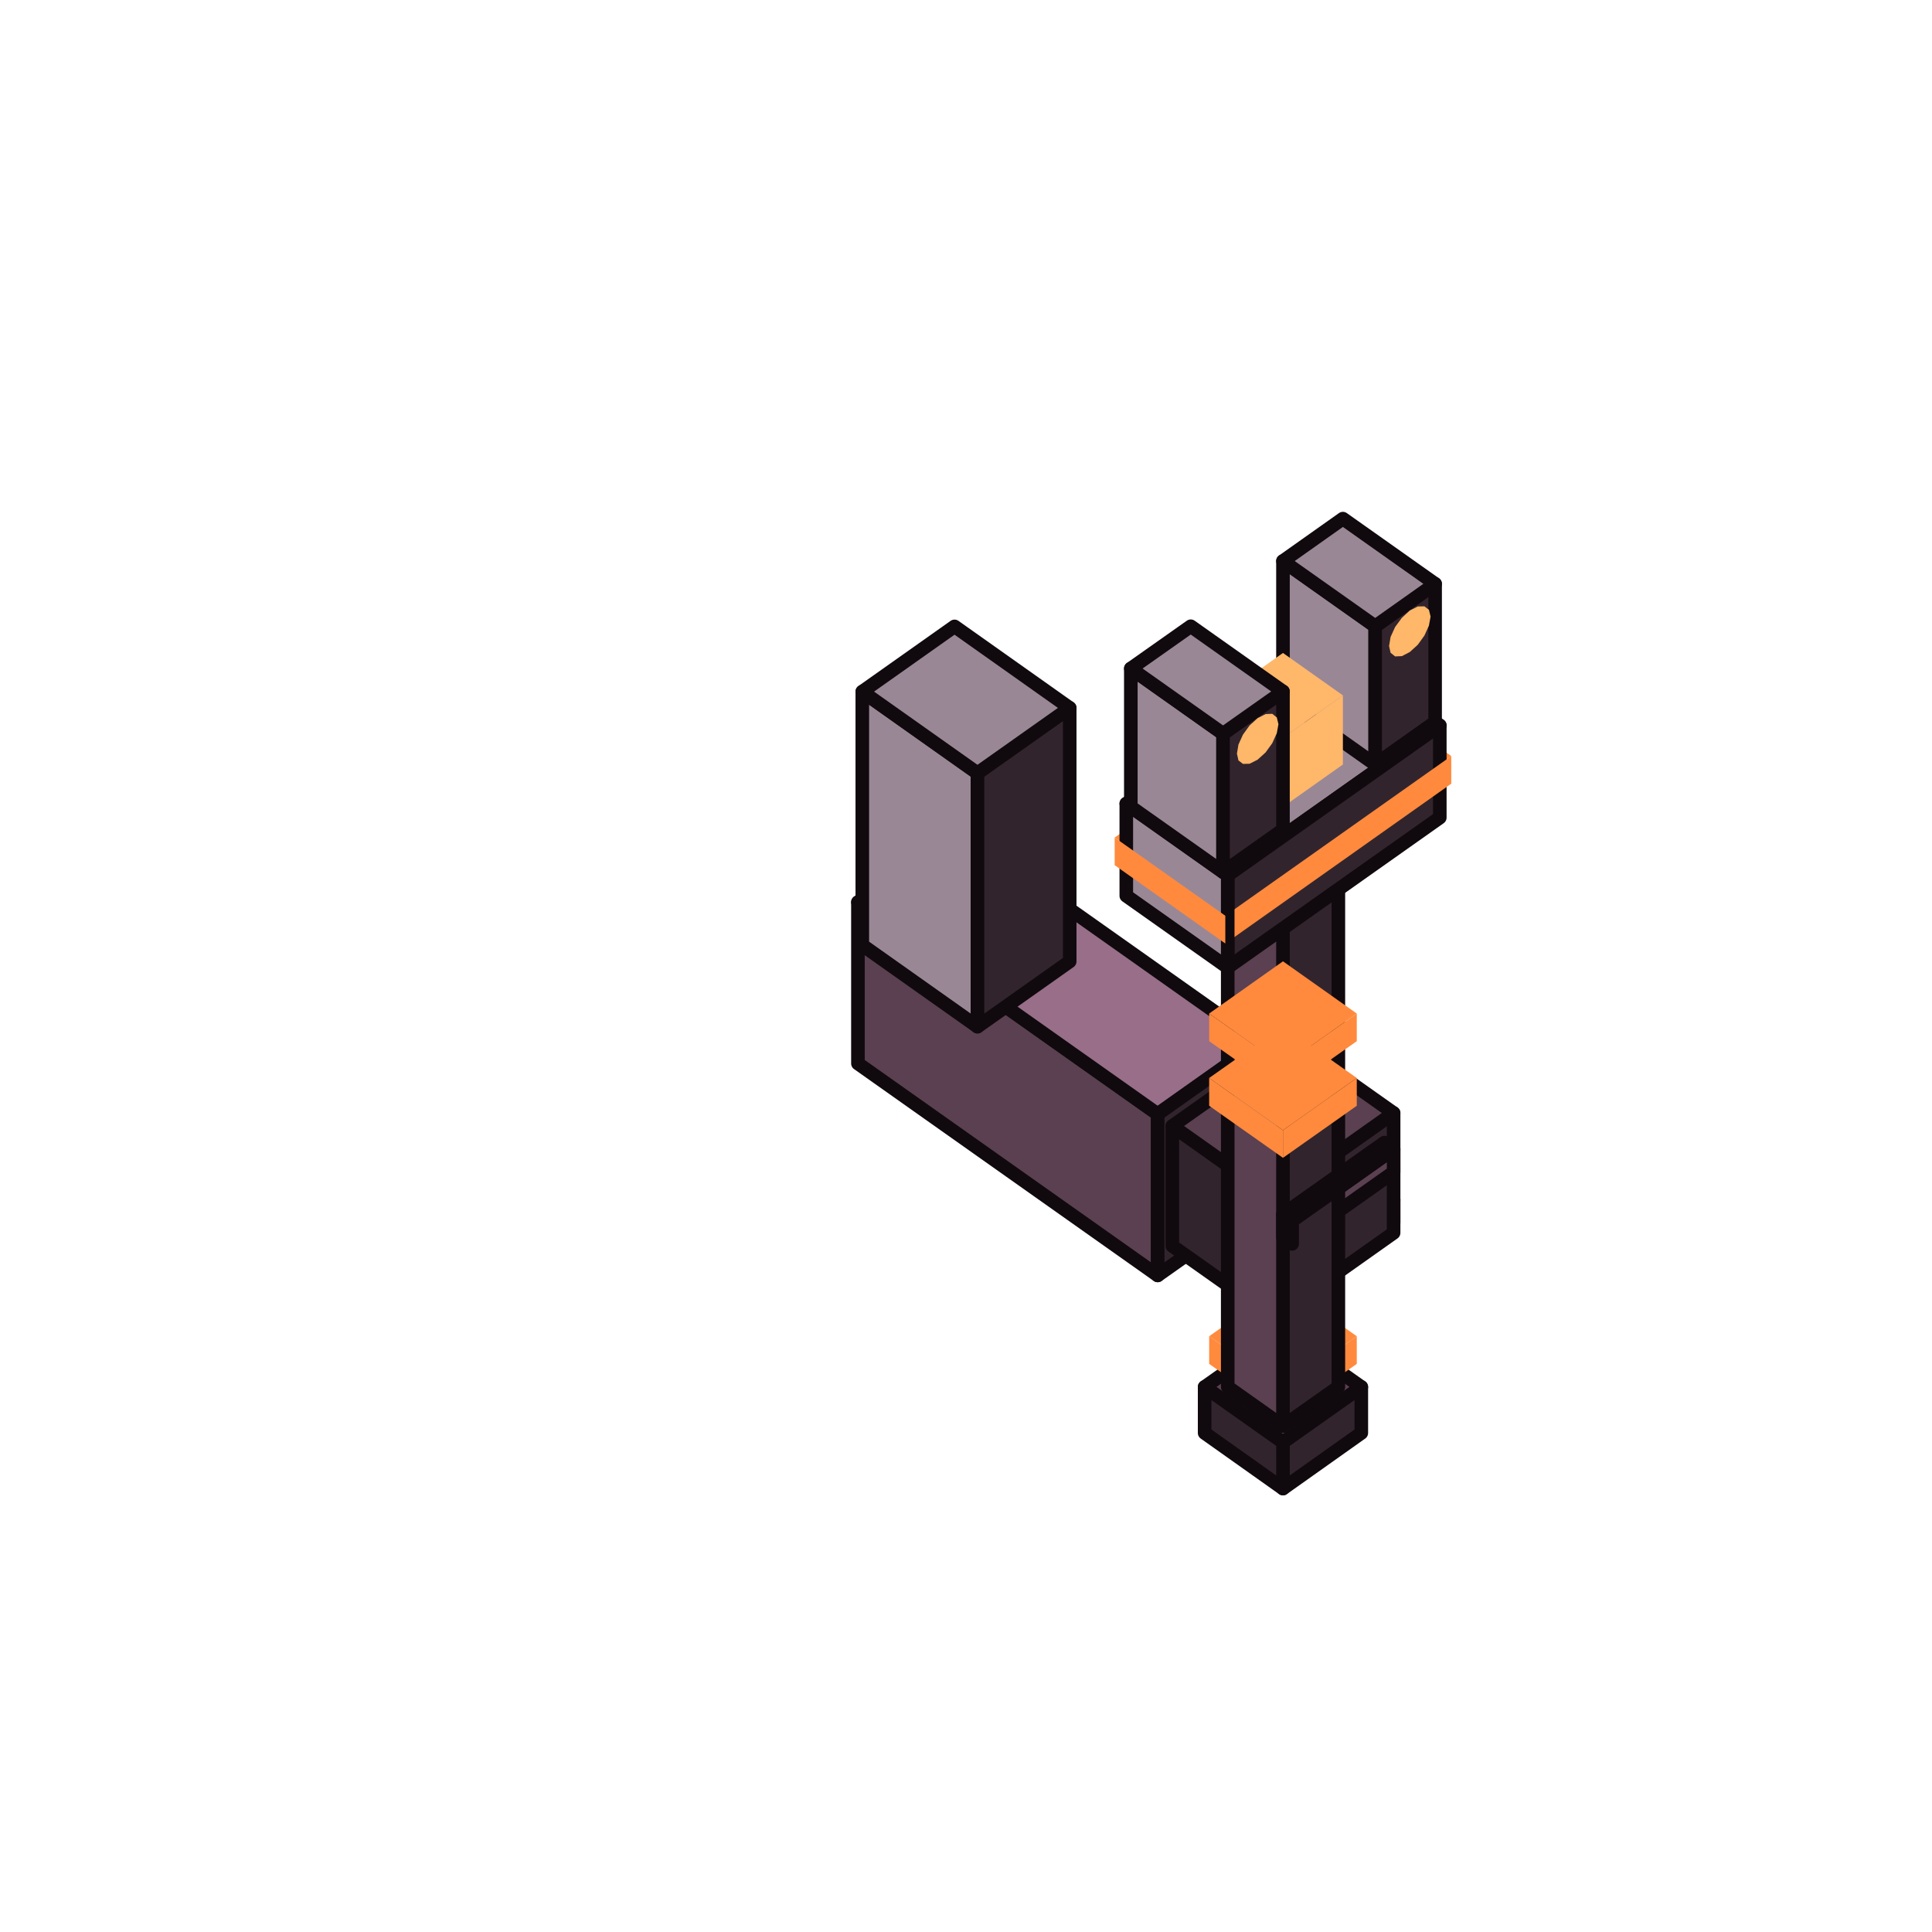
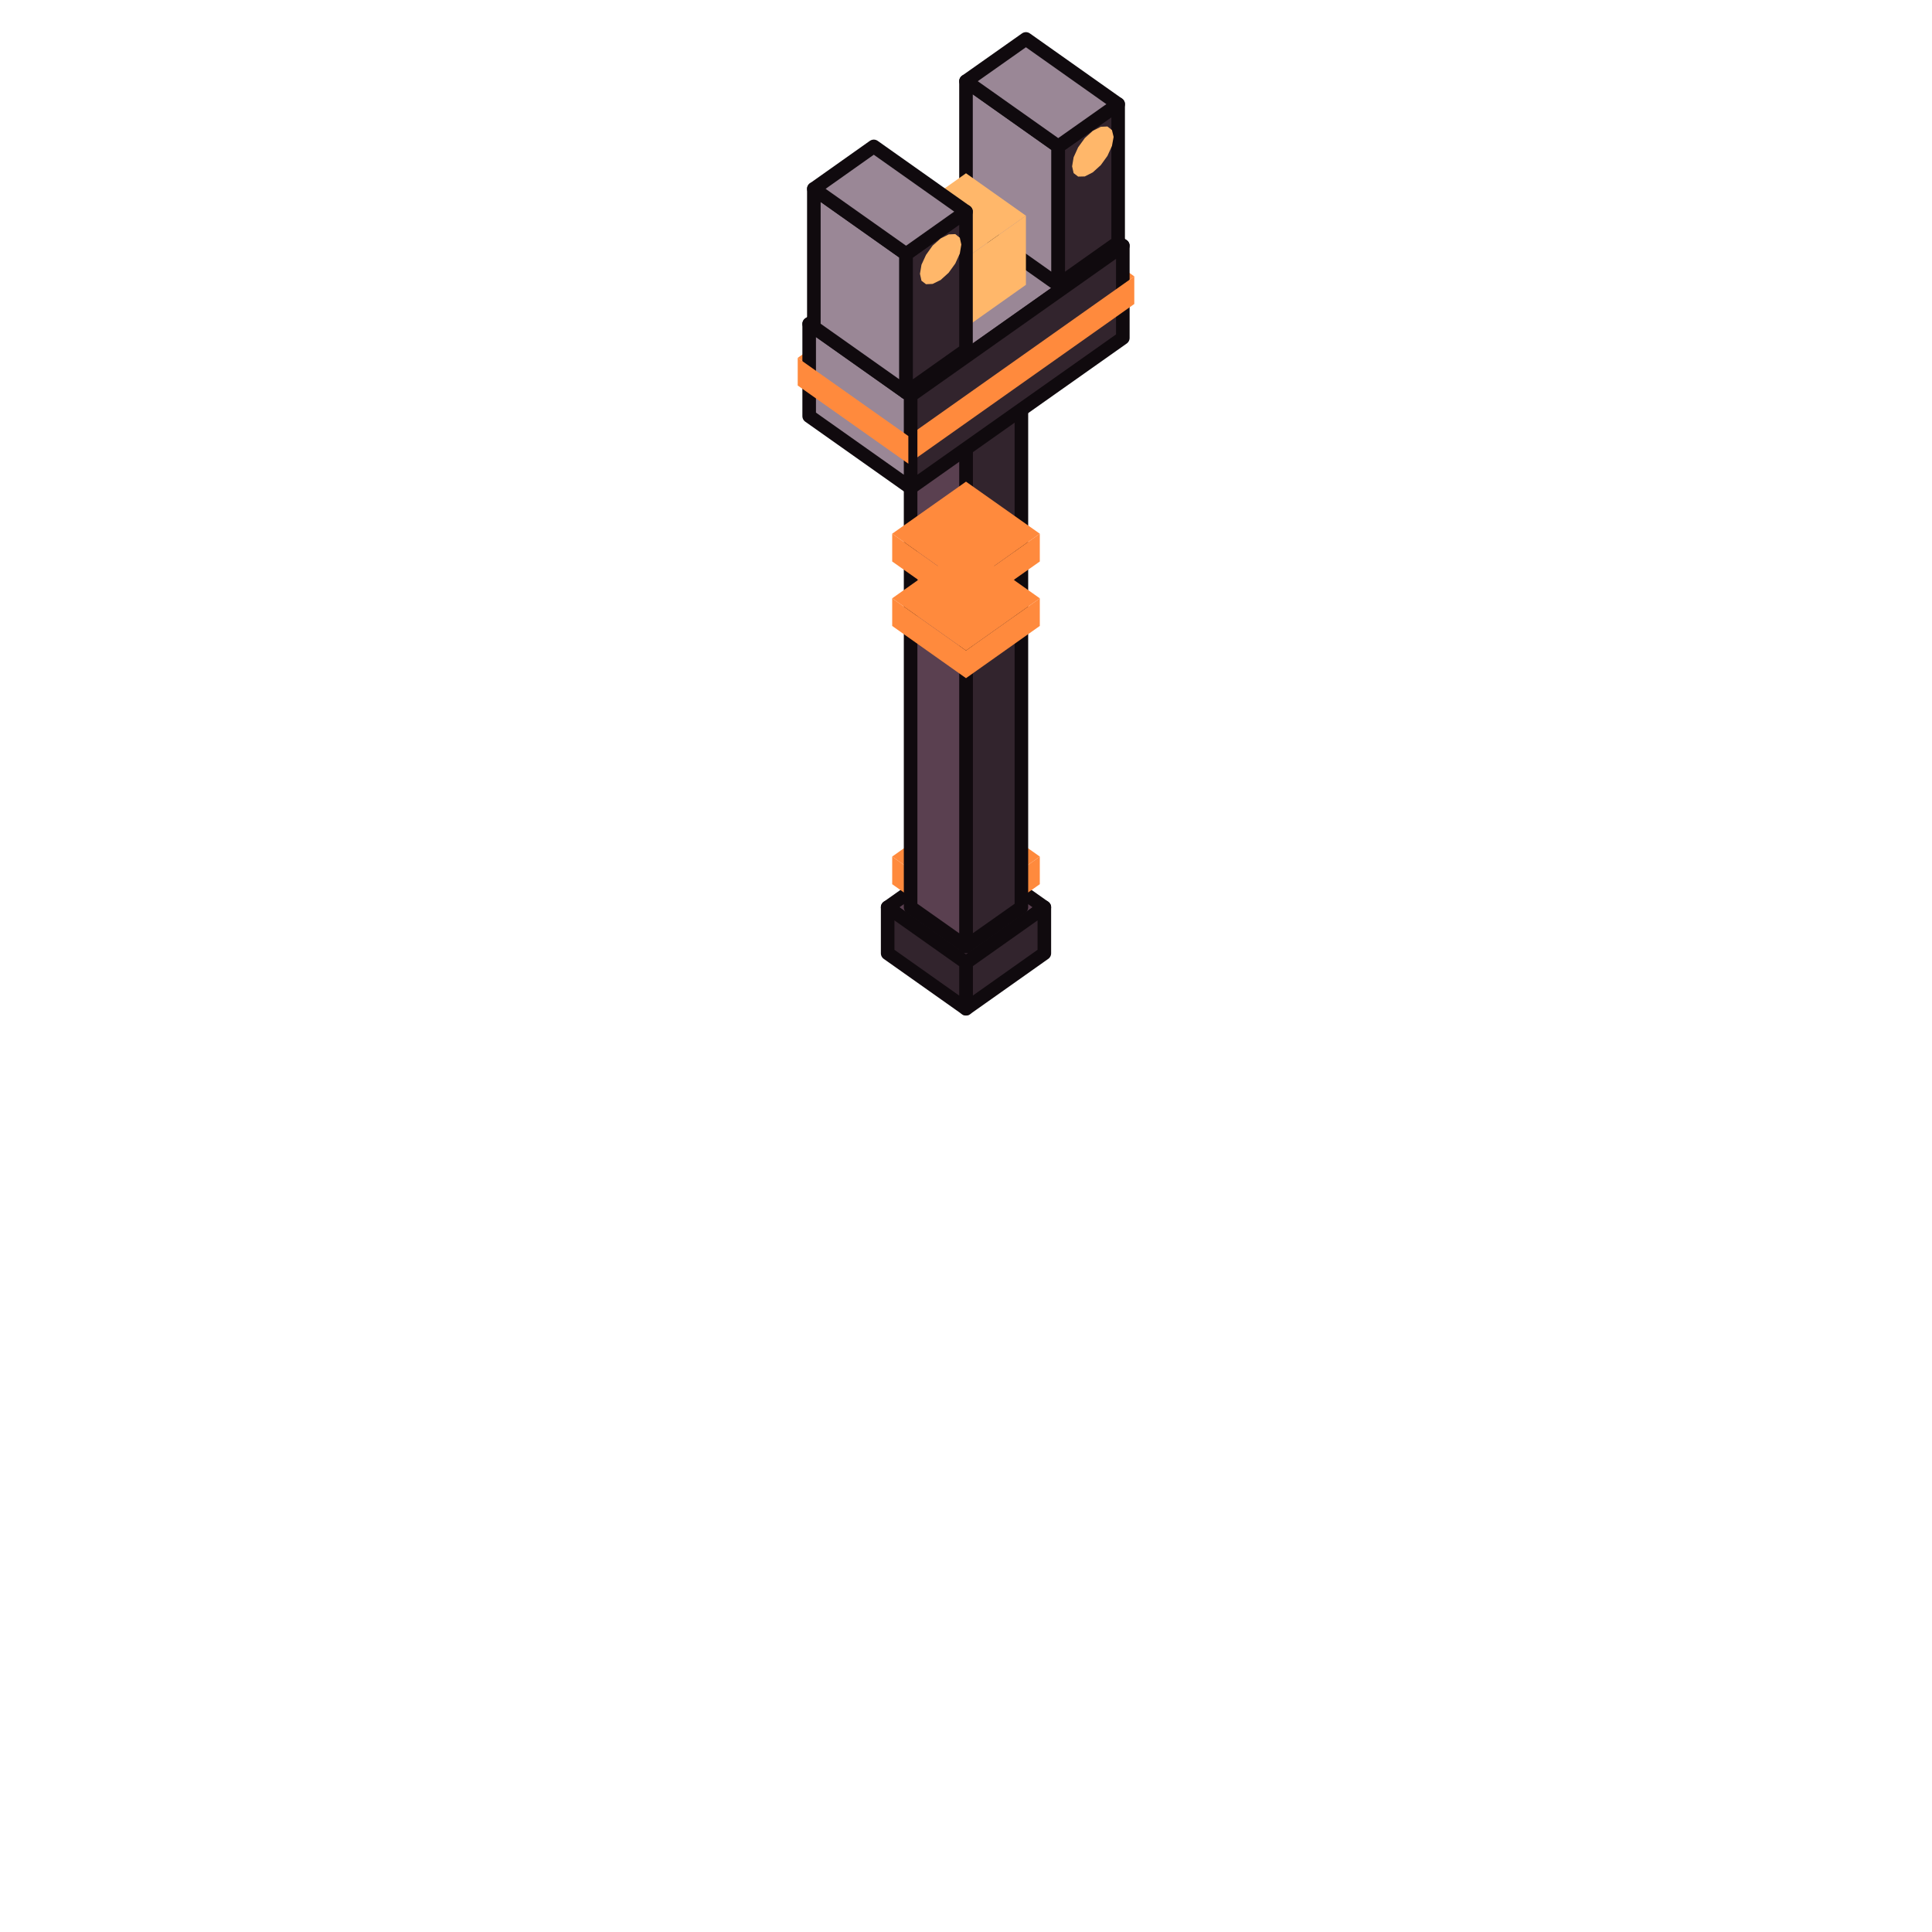
<svg xmlns="http://www.w3.org/2000/svg" viewBox="0 0 128 128" width="128" height="128" data-part-id="eq_drone_pod" data-type="equipment" data-direction="east">
  <g stroke="#100a0e" stroke-width="0.9" stroke-linejoin="round">
-     <path d="M79.81 91.89 L85.0 95.56 L90.19 91.89 L85.0 88.22 Z" fill="#5a4050" />
-     <path d="M85.0 98.62 L90.19 94.94 L90.19 91.89 L85.0 95.56 Z" fill="#32242d" />
-     <path d="M79.81 94.94 L85.0 98.62 L85.0 95.56 L79.81 91.89 Z" fill="#32242d" />
-     <path d="M73.45 68.94 L81.09 74.34 L81.09 72.05 L73.45 66.65 Z" fill="#ff8a3d" stroke="none" />
-     <path d="M73.45 66.65 L81.09 72.05 L81.56 71.71 L73.93 66.31 Z" fill="#ff8a3d" stroke="none" />
-     <path d="M80.11 88.53 L85.0 91.98 L89.89 88.53 L85.0 85.07 Z" fill="#ff8a3d" stroke="none" />
-     <path d="M85.0 93.82 L89.89 90.36 L89.89 88.53 L85.0 91.98 Z" fill="#ff8a3d" stroke="none" />
-     <path d="M80.11 90.36 L85.0 93.82 L85.0 91.98 L80.11 88.53 Z" fill="#ff8a3d" stroke="none" />
-     <path d="M56.84 70.46 L76.7 84.5 L76.7 73.81 L56.84 59.77 Z" fill="#5a4050" />
-     <path d="M81.09 74.34 L81.56 74.0 L81.56 71.71 L81.09 72.05 Z" fill="#ff8a3d" stroke="none" />
-     <path d="M56.84 59.77 L76.7 73.81 L83.38 69.08 L63.52 55.04 Z" fill="#986e88" />
-     <path d="M57.13 62.62 L64.76 68.02 L64.76 51.22 L57.13 45.82 Z" fill="#9a8796" />
-     <path d="M64.76 68.02 L70.87 63.7 L70.87 46.9 L64.76 51.22 Z" fill="#32242d" />
-     <path d="M76.7 84.5 L83.38 79.78 L83.38 69.08 L76.7 73.81 Z" fill="#32242d" />
-     <path d="M57.13 45.82 L64.76 51.22 L70.87 46.9 L63.24 41.5 Z" fill="#9a8796" />
-     <path d="M85.61 85.77 L92.33 81.02 L92.33 79.49 L85.61 84.24 Z" fill="#5a4050" />
-     <path d="M85.0 83.81 L85.61 84.24 L92.33 79.49 L91.72 79.06 Z" fill="#986e88" />
-     <path d="M84.39 87.3 L92.33 81.68 L92.33 73.74 L84.39 79.36 Z" fill="#32242d" />
-     <path d="M77.67 82.55 L84.39 87.3 L84.39 79.36 L77.67 74.6 Z" fill="#32242d" />
-     <path d="M77.67 74.6 L84.39 79.36 L92.33 73.74 L85.61 68.99 Z" fill="#5a4050" />
-     <path d="M85.0 85.34 L85.61 85.77 L85.61 84.24 L85.0 83.81 Z" fill="#986e88" />
-     <path d="M85.61 82.41 L92.33 77.66 L92.33 76.13 L85.61 80.88 Z" fill="#5a4050" />
-     <path d="M85.0 94.48 L88.67 91.89 L88.67 56.76 L85.0 59.35 Z" fill="#32242d" />
-     <path d="M81.34 91.89 L85.0 94.48 L85.0 59.35 L81.34 56.76 Z" fill="#5a4050" />
-     <path d="M85.0 80.45 L85.61 80.88 L92.33 76.13 L91.72 75.7 Z" fill="#986e88" />
-     <path d="M80.11 71.42 L85.0 74.88 L89.89 71.42 L85.0 67.97 Z" fill="#ff8a3d" stroke="none" />
-     <path d="M85.0 76.71 L89.89 73.26 L89.89 71.42 L85.0 74.88 Z" fill="#ff8a3d" stroke="none" />
-     <path d="M80.11 73.26 L85.0 76.71 L85.0 74.88 L80.11 71.42 Z" fill="#ff8a3d" stroke="none" />
-     <path d="M85.0 81.98 L85.61 82.41 L85.61 80.88 L85.0 80.45 Z" fill="#986e88" />
-     <path d="M80.11 67.15 L85.0 70.6 L89.89 67.15 L85.0 63.69 Z" fill="#ff8a3d" stroke="none" />
-     <path d="M85.0 72.43 L89.89 68.98 L89.89 67.15 L85.0 70.6 Z" fill="#ff8a3d" stroke="none" />
-     <path d="M80.11 68.98 L85.0 72.43 L85.0 70.6 L80.11 67.15 Z" fill="#ff8a3d" stroke="none" />
-     <path d="M81.34 56.76 L85.0 59.35 L88.67 56.76 L85.0 54.17 Z" fill="#986e88" />
-     <path d="M73.85 55.49 L81.18 60.67 L96.15 50.09 L88.82 44.9 Z" fill="#ff8a3d" stroke="none" />
-     <path d="M74.62 53.24 L81.34 57.99 L95.39 48.06 L88.67 43.31 Z" fill="#9a8796" />
-     <path d="M81.34 64.1 L95.39 54.17 L95.39 48.06 L81.34 57.99 Z" fill="#32242d" />
-     <path d="M81.18 62.51 L96.15 51.92 L96.15 50.09 L81.18 60.67 Z" fill="#ff8a3d" stroke="none" />
-     <path d="M85.0 46.33 L91.11 50.65 L91.11 41.49 L85.0 37.17 Z" fill="#9a8796" />
-     <path d="M91.11 50.65 L95.08 47.84 L95.08 38.68 L91.11 41.49 Z" fill="#32242d" />
-     <path d="M74.62 59.35 L81.34 64.1 L81.34 57.99 L74.62 53.24 Z" fill="#9a8796" />
-     <path d="M85.0 37.17 L91.11 41.49 L95.08 38.68 L88.97 34.36 Z" fill="#9a8796" />
-     <path d="M85.0 53.46 L88.97 50.65 L88.97 46.07 L85.0 48.88 Z" fill="#ffb76a" stroke="none" />
-     <path d="M81.03 50.65 L85.0 53.46 L85.0 48.88 L81.03 46.07 Z" fill="#ffb76a" stroke="none" />
-     <path d="M73.85 57.32 L81.18 62.51 L81.18 60.67 L73.85 55.49 Z" fill="#ff8a3d" stroke="none" />
-     <path d="M81.03 46.07 L85.0 48.88 L88.97 46.07 L85.0 43.26 Z" fill="#ffb76a" stroke="none" />
-     <path d="M94.78 40.85 L94.67 40.4 L94.37 40.17 L93.93 40.18 L93.4 40.45 L92.88 40.93 L92.43 41.54 L92.13 42.2 L92.03 42.8 L92.13 43.25 L92.43 43.49 L92.88 43.47 L93.4 43.2 L93.93 42.72 L94.37 42.11 L94.67 41.45 Z" fill="#ffb76a" stroke="none" />
-     <path d="M74.92 53.46 L81.03 57.78 L81.03 48.61 L74.92 44.29 Z" fill="#9a8796" />
-     <path d="M81.03 57.78 L85.0 54.97 L85.0 45.81 L81.03 48.61 Z" fill="#32242d" />
-     <path d="M74.92 44.29 L81.03 48.61 L85.0 45.81 L78.89 41.49 Z" fill="#9a8796" />
-     <path d="M84.7 47.98 L84.59 47.53 L84.29 47.29 L83.85 47.31 L83.32 47.58 L82.79 48.06 L82.35 48.67 L82.05 49.33 L81.95 49.93 L82.05 50.38 L82.35 50.61 L82.79 50.6 L83.32 50.33 L83.85 49.85 L84.29 49.24 L84.59 48.58 Z" fill="#ffb76a" stroke="none" />
+     <path d="M58.81 60.11 L64.0 63.78 L69.19 60.11 L64.0 56.44 Z" fill="#5a4050" />
+     <path d="M64.0 66.83 L69.19 63.16 L69.19 60.11 L64.0 63.78 Z" fill="#32242d" />
+     <path d="M58.81 63.16 L64.0 66.83 L64.0 63.78 L58.81 60.11 Z" fill="#32242d" />
+     <path d="M59.11 56.75 L64.0 60.2 L68.89 56.75 L64.0 53.29 Z" fill="#ff8a3d" stroke="none" />
+     <path d="M64.0 62.04 L68.89 58.58 L68.89 56.75 L64.0 60.2 Z" fill="#ff8a3d" stroke="none" />
+     <path d="M59.11 58.58 L64.0 62.04 L64.0 60.2 L59.11 56.75 Z" fill="#ff8a3d" stroke="none" />
+     <path d="M64.0 62.7 L67.67 60.11 L67.67 24.98 L64.0 27.57 Z" fill="#32242d" />
+     <path d="M60.33 60.11 L64.0 62.7 L64.0 27.57 L60.33 24.98 Z" fill="#5a4050" />
+     <path d="M59.11 39.64 L64.0 43.1 L68.89 39.64 L64.0 36.18 Z" fill="#ff8a3d" stroke="none" />
+     <path d="M64.0 44.93 L68.89 41.47 L68.89 39.64 L64.0 43.1 Z" fill="#ff8a3d" stroke="none" />
+     <path d="M59.11 41.47 L64.0 44.93 L64.0 43.1 L59.11 39.64 Z" fill="#ff8a3d" stroke="none" />
+     <path d="M59.11 35.36 L64.0 38.82 L68.89 35.36 L64.0 31.91 Z" fill="#ff8a3d" stroke="none" />
+     <path d="M64.0 40.65 L68.89 37.2 L68.89 35.36 L64.0 38.82 Z" fill="#ff8a3d" stroke="none" />
+     <path d="M59.11 37.2 L64.0 40.65 L64.0 38.82 L59.11 35.36 Z" fill="#ff8a3d" stroke="none" />
+     <path d="M60.33 24.98 L64.0 27.57 L67.67 24.98 L64.0 22.39 Z" fill="#986e88" />
+     <path d="M52.85 23.71 L60.18 28.89 L75.15 18.31 L67.82 13.12 Z" fill="#ff8a3d" stroke="none" />
+     <path d="M53.61 21.46 L60.33 26.21 L74.39 16.28 L67.67 11.52 Z" fill="#9a8796" />
+     <path d="M60.33 32.32 L74.39 22.39 L74.39 16.28 L60.33 26.21 Z" fill="#32242d" />
+     <path d="M60.18 30.72 L75.15 20.14 L75.15 18.31 L60.18 28.89 Z" fill="#ff8a3d" stroke="none" />
+     <path d="M64.0 14.55 L70.11 18.87 L70.11 9.7 L64.0 5.38 Z" fill="#9a8796" />
+     <path d="M70.11 18.87 L74.08 16.06 L74.08 6.9 L70.11 9.7 Z" fill="#32242d" />
+     <path d="M53.61 27.57 L60.33 32.32 L60.33 26.21 L53.61 21.46 Z" fill="#9a8796" />
+     <path d="M64.0 5.38 L70.11 9.7 L74.08 6.9 L67.97 2.58 Z" fill="#9a8796" />
+     <path d="M64.0 21.68 L67.97 18.87 L67.97 14.29 L64.0 17.09 Z" fill="#ffb76a" stroke="none" />
+     <path d="M60.03 18.87 L64.0 21.68 L64.0 17.09 L60.03 14.29 Z" fill="#ffb76a" stroke="none" />
+     <path d="M52.85 25.54 L60.18 30.72 L60.18 28.89 L52.85 23.71 Z" fill="#ff8a3d" stroke="none" />
+     <path d="M60.03 14.29 L64.0 17.09 L67.97 14.29 L64.0 11.48 Z" fill="#ffb76a" stroke="none" />
+     <path d="M73.78 9.07 L73.67 8.62 L73.37 8.38 L72.93 8.4 L72.4 8.67 L71.87 9.15 L71.43 9.76 L71.13 10.42 L71.03 11.02 L71.13 11.47 L71.43 11.7 L71.87 11.69 L72.4 11.42 L72.93 10.94 L73.37 10.33 L73.67 9.67 Z" fill="#ffb76a" stroke="none" />
+     <path d="M53.92 21.68 L60.03 26.0 L60.03 16.83 L53.92 12.51 Z" fill="#9a8796" />
+     <path d="M60.03 26.0 L64.0 23.19 L64.0 14.02 L60.03 16.83 Z" fill="#32242d" />
+     <path d="M53.92 12.51 L60.03 16.83 L64.0 14.02 L57.89 9.7 Z" fill="#9a8796" />
+     <path d="M63.69 16.2 L63.59 15.75 L63.29 15.51 L62.85 15.53 L62.32 15.8 L61.79 16.27 L61.35 16.89 L61.05 17.54 L60.95 18.14 L61.05 18.6 L61.35 18.83 L61.79 18.81 L62.32 18.55 L62.85 18.07 L63.29 17.46 L63.59 16.8 Z" fill="#ffb76a" stroke="none" />
  </g>
</svg>
